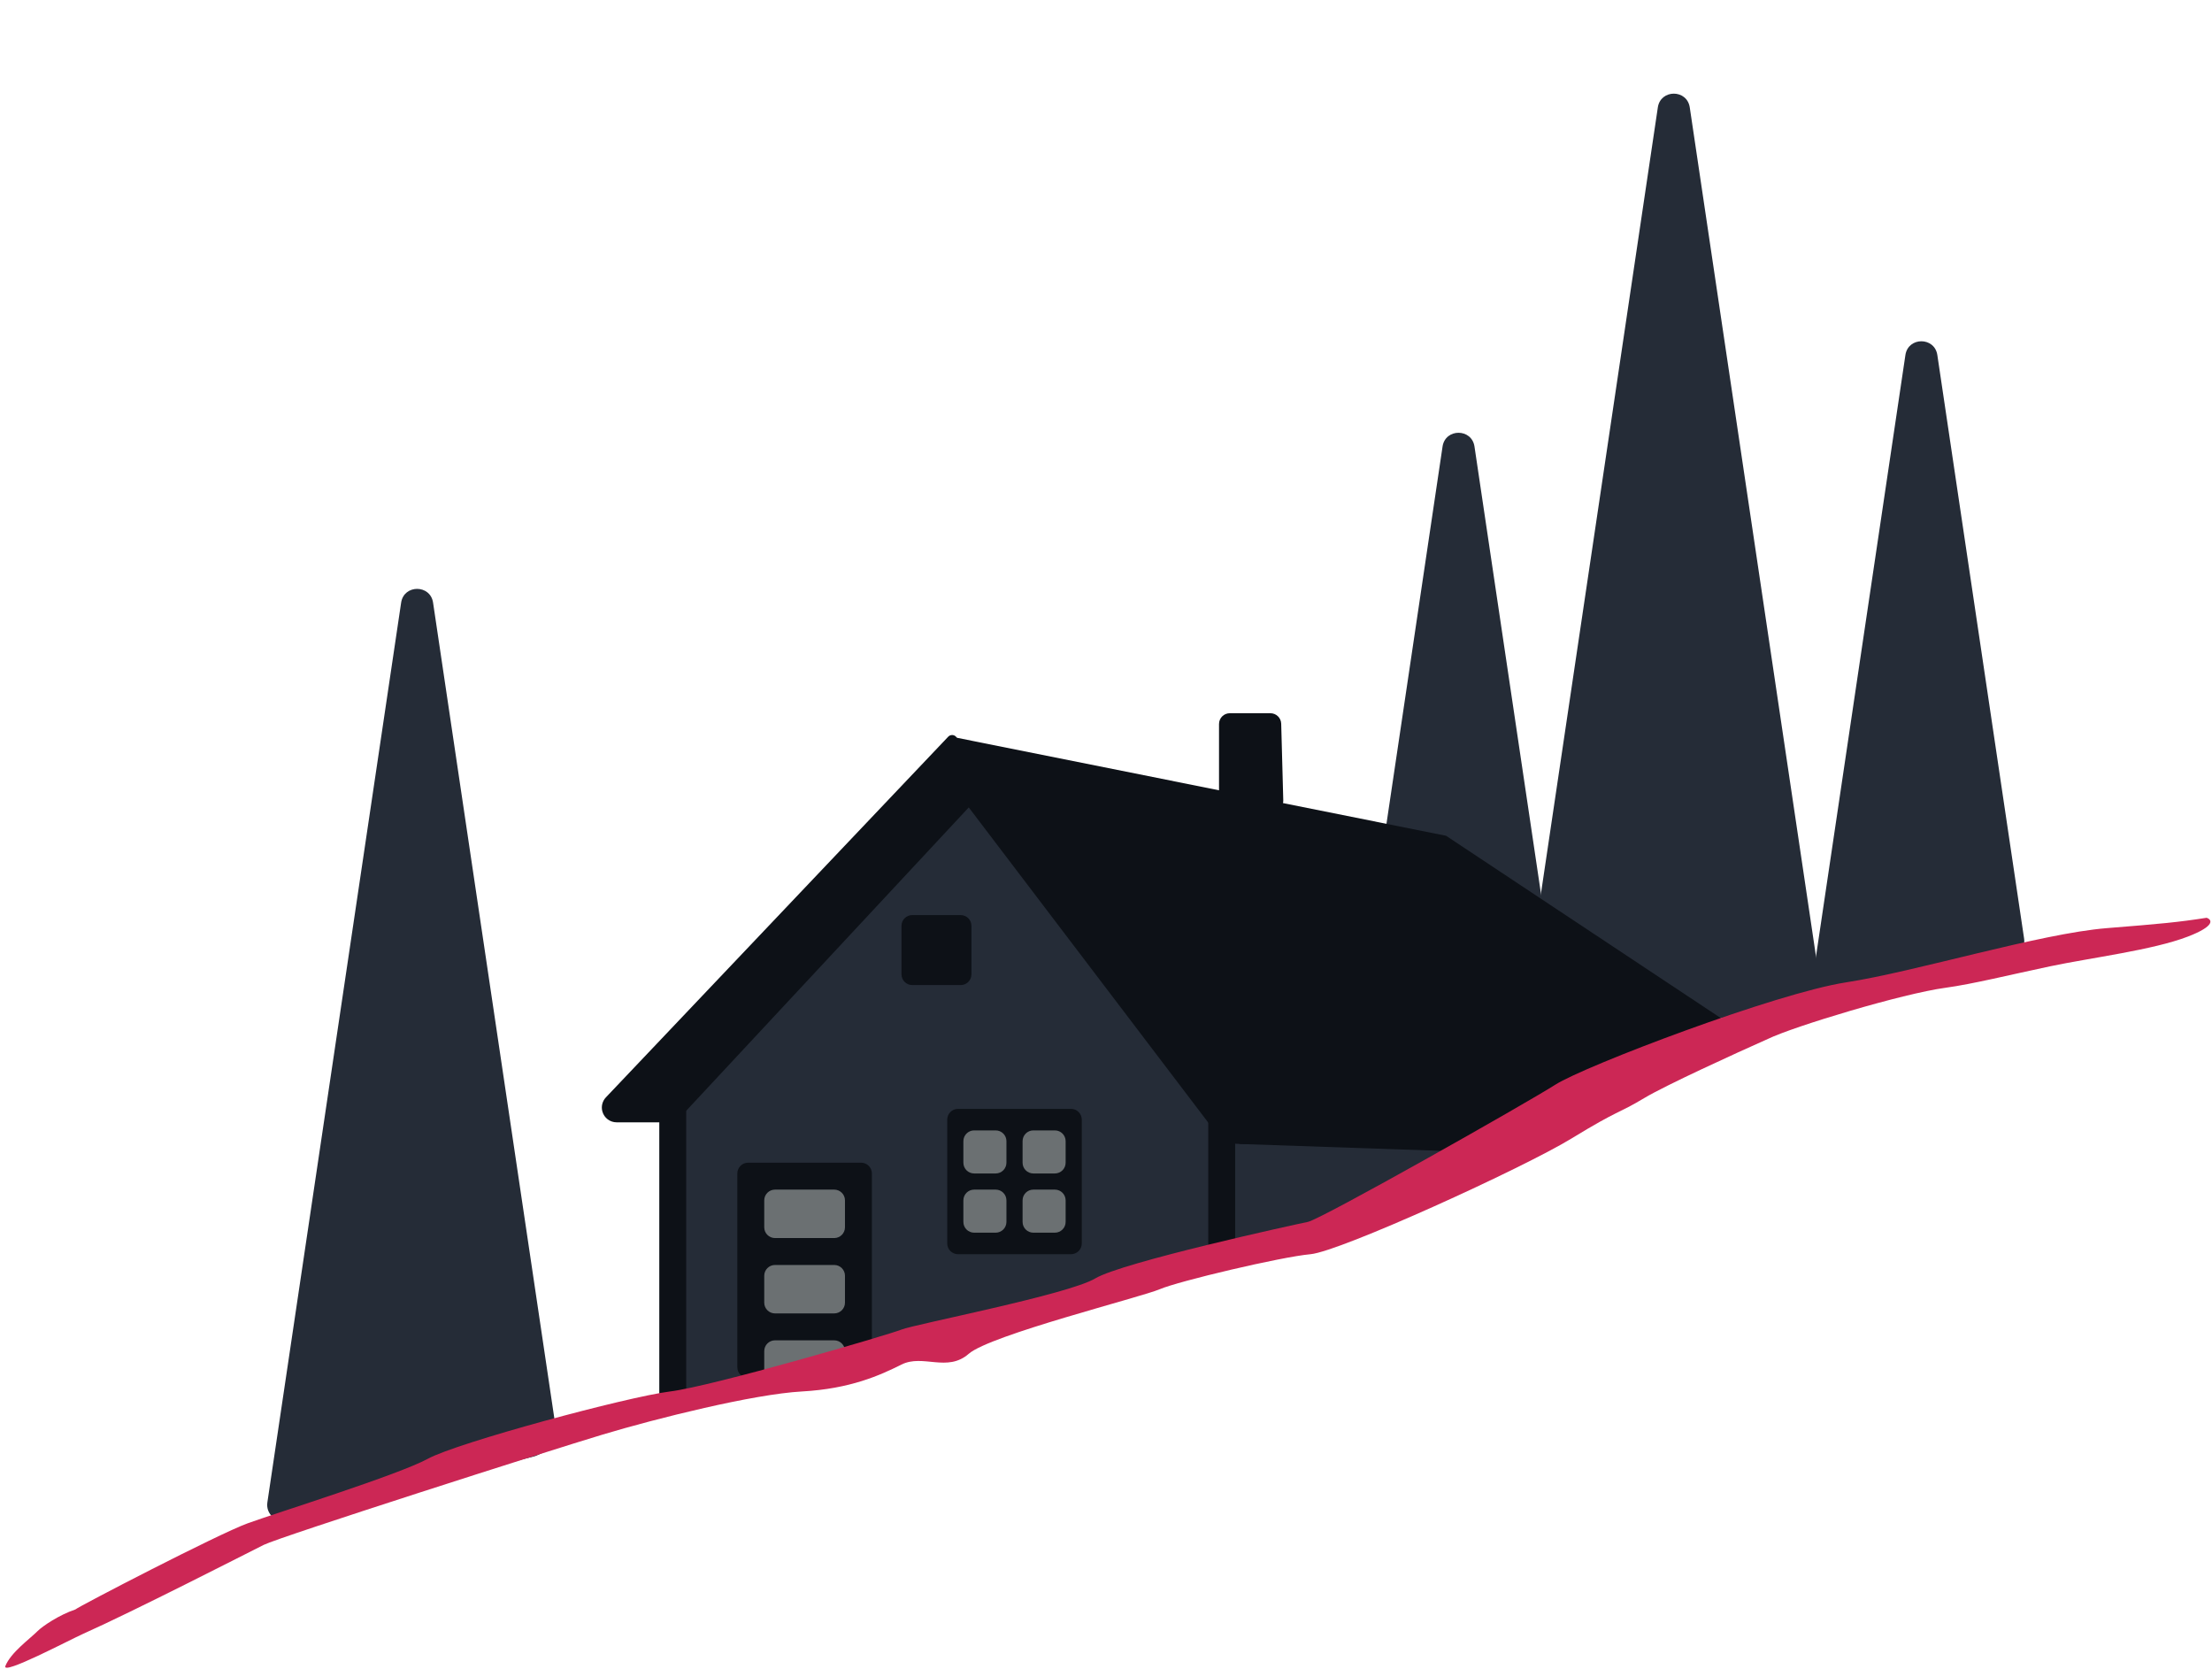
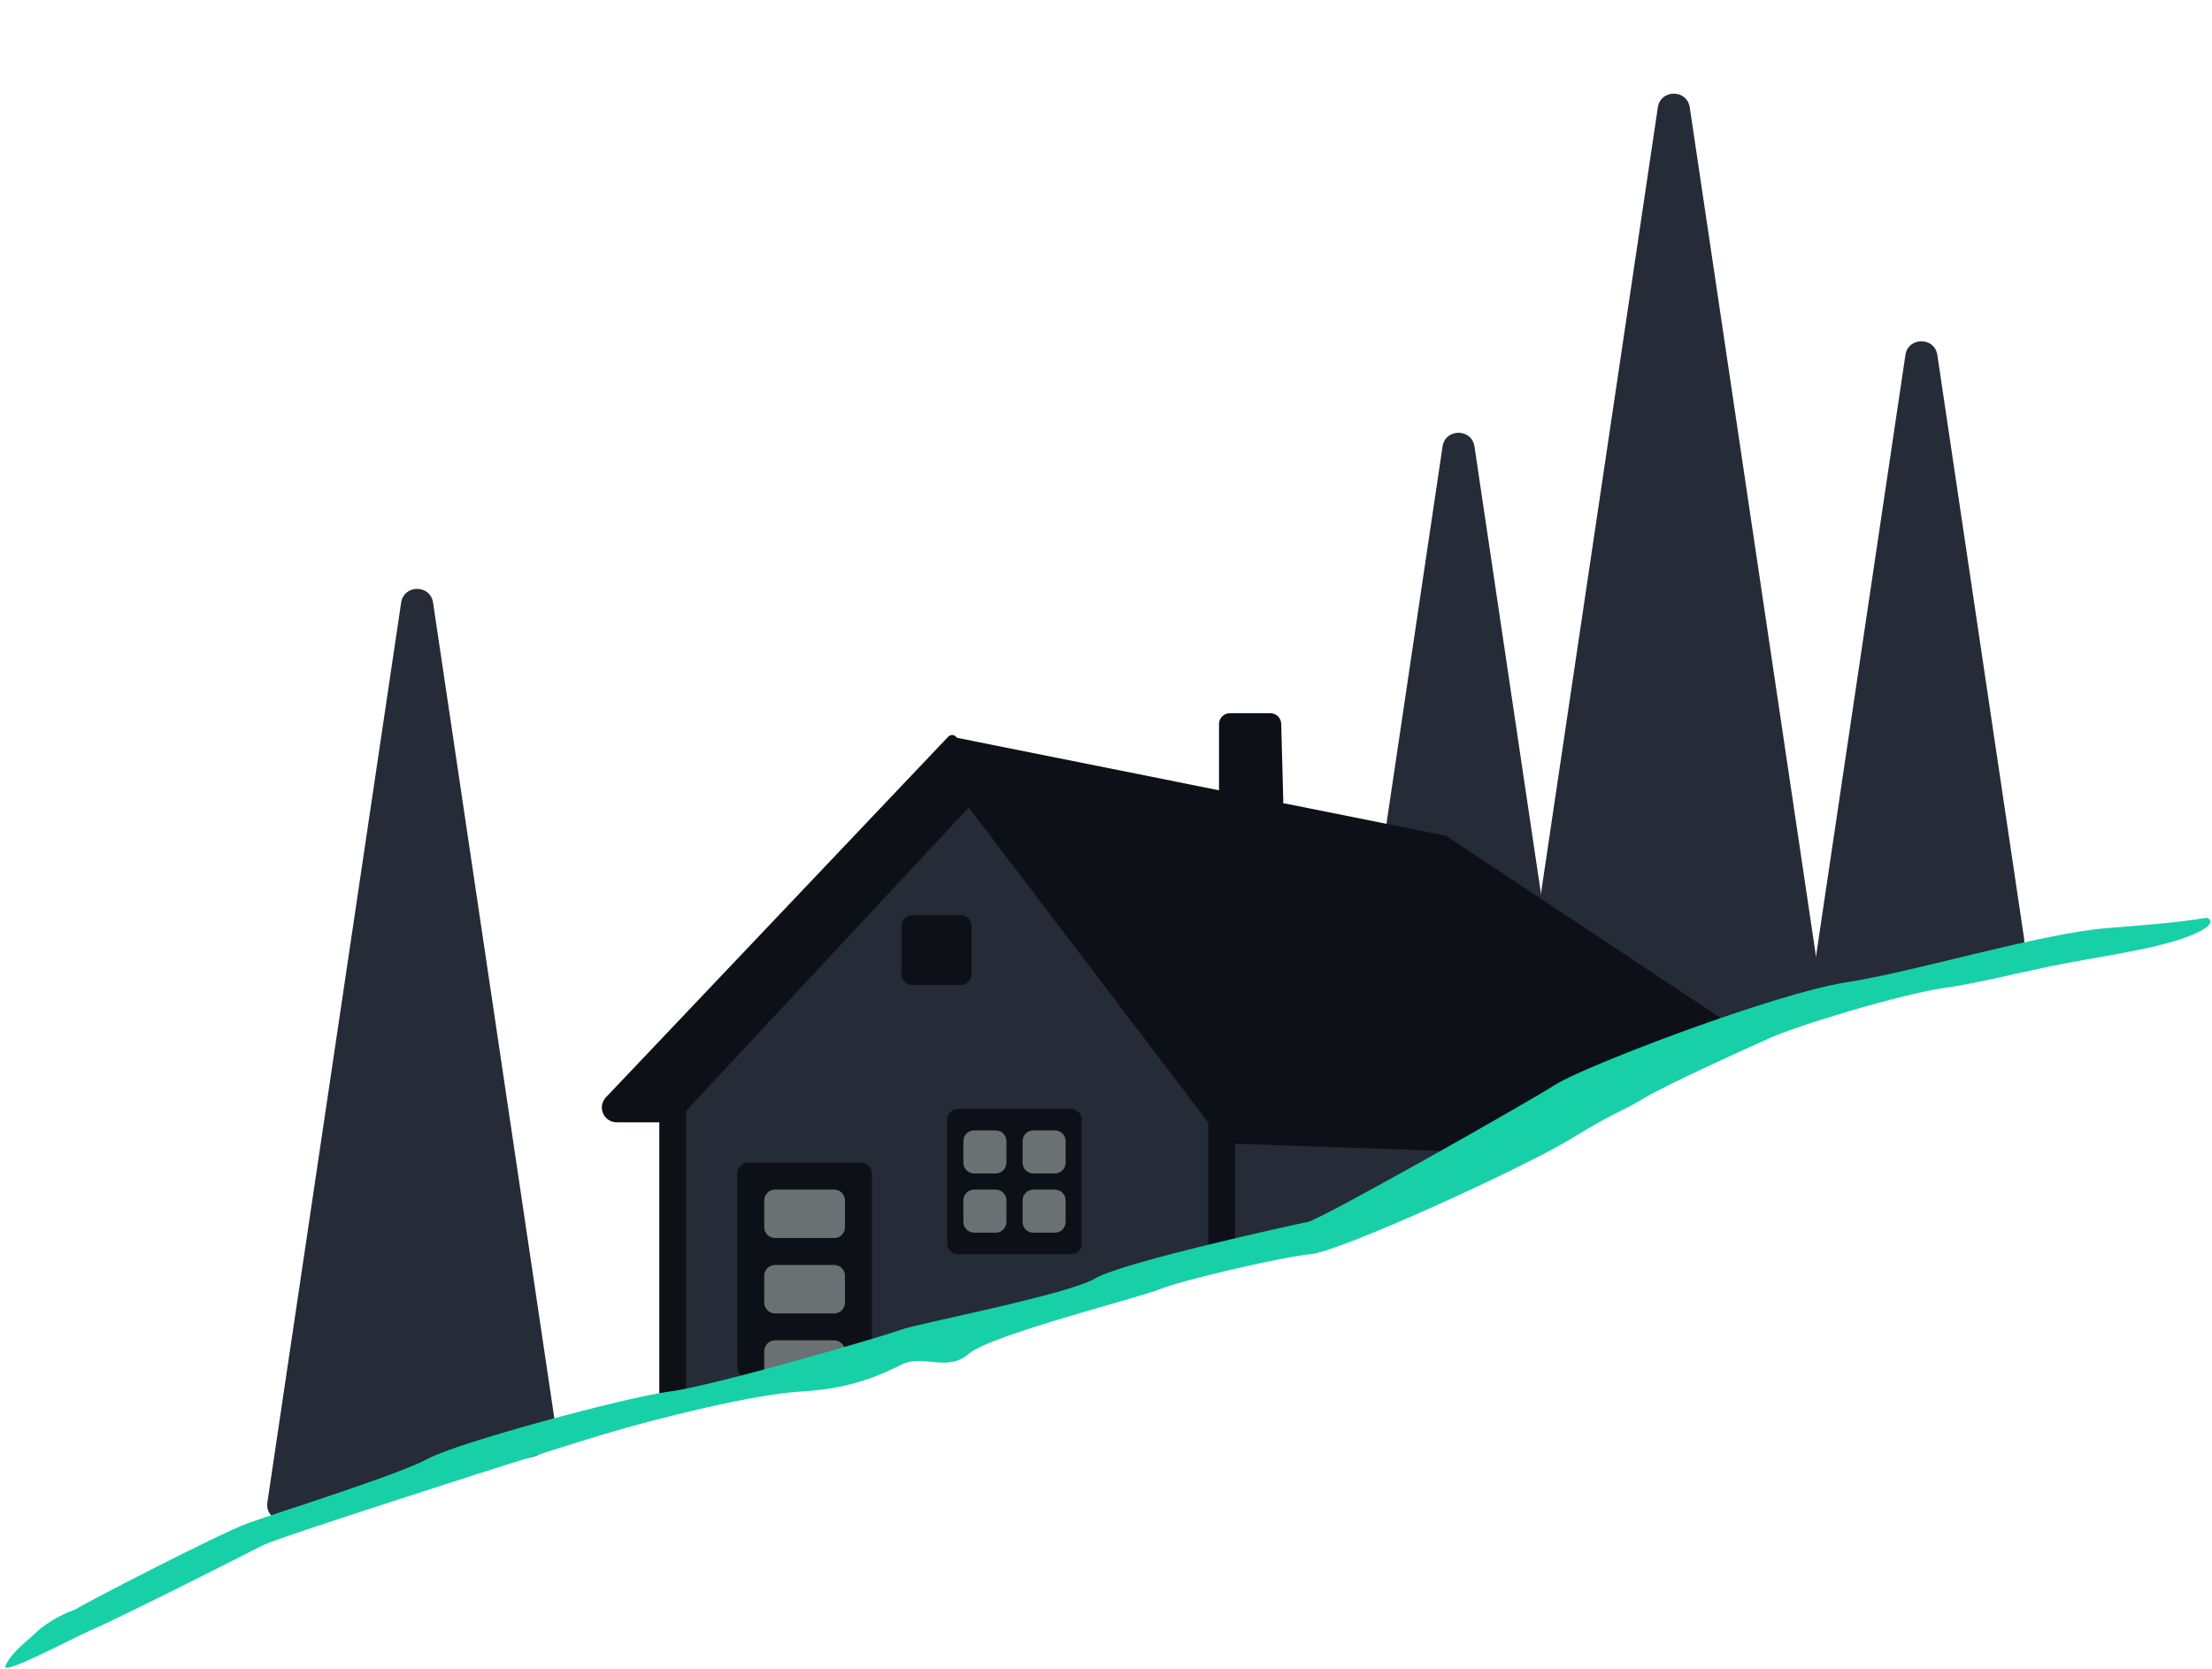
<svg xmlns="http://www.w3.org/2000/svg" width="411" height="310" viewBox="0 0 411 310" fill="none">
  <path d="M74.533 111.957C75.04 108.545 79.96 108.545 80.467 111.957L103.416 266.295C103.611 267.604 102.925 268.886 101.728 269.45L99.766 270.375C99.589 270.458 99.404 270.524 99.215 270.571L93.5 272L77 276L53.437 282.456C51.347 283.028 49.358 281.265 49.677 279.121L74.533 111.957Z" fill="#252C37" />
  <path d="M308.033 19.956C308.54 16.545 313.46 16.545 313.967 19.956L338.363 184.021C338.452 184.624 338.356 185.239 338.088 185.785L337.763 186.446C337.291 187.408 336.341 188.044 335.272 188.116L286.217 191.421C284.307 191.55 282.766 189.88 283.048 187.987L308.033 19.956Z" fill="#252C37" />
  <path d="M354.033 65.957C354.54 62.545 359.46 62.545 359.967 65.957L376.088 174.374C376.311 175.873 375.381 177.303 373.92 177.707L362 181L341.5 184.5L340.647 184.741C338.552 185.332 336.545 183.565 336.865 181.412L354.033 65.957Z" fill="#252C37" />
  <path d="M268.033 82.957C268.54 79.545 273.46 79.545 273.967 82.957L291.76 202.616C291.931 203.766 291.422 204.911 290.454 205.555L275.699 215.368C275.566 215.456 275.427 215.533 275.283 215.599L252.5 226L251.094 226.466C248.972 227.169 246.854 225.388 247.183 223.177L268.033 82.957Z" fill="#252C37" />
  <path d="M125.5 202.5V260L225 235V205L180 147.5L125.5 202.5Z" fill="#252C37" />
  <path d="M226.5 134.5V147.734C226.5 148.743 227.251 149.594 228.252 149.719L236.19 150.711C237.405 150.863 238.47 149.897 238.437 148.673L238.053 134.446C238.023 133.363 237.137 132.5 236.053 132.5H228.5C227.395 132.5 226.5 133.395 226.5 134.5Z" fill="#0D1117" />
  <path d="M225.5 207H291.5L269 221.5L225.5 236V207Z" fill="#252C37" />
  <rect x="224.5" y="208" width="5" height="25" fill="#0D1117" />
  <rect x="122.5" y="206" width="5" height="55" fill="#0D1117" />
  <path d="M268.683 155.263L177.5 137L230.317 212.519L273.666 214L321.5 190.308L268.683 155.263Z" fill="#0D1117" />
  <path d="M125.5 208.5H114.572C113.345 208.5 112.268 207.687 111.931 206.508C111.664 205.573 111.911 204.567 112.58 203.863L176.182 136.861C176.609 136.411 177.339 136.455 177.71 136.952L234 212.5H229.98C228.418 212.5 226.945 211.769 225.999 210.525L180 150L125.5 208.5Z" fill="#0D1117" />
  <rect x="167.5" y="170" width="13" height="13" rx="2" fill="#0D1117" />
  <rect x="137" y="216" width="25" height="40" rx="2" fill="#0D1117" />
  <rect x="176" y="206" width="25" height="27" rx="2" fill="#0D1117" />
  <rect x="142" y="221" width="15" height="9" rx="2" fill="#6B7072" />
  <rect x="179" y="210" width="8" height="8" rx="2" fill="#6B7072" />
  <rect x="190" y="210" width="8" height="8" rx="2" fill="#6B7072" />
  <rect x="190" y="221" width="8" height="8" rx="2" fill="#6B7072" />
  <rect x="179" y="221" width="8" height="8" rx="2" fill="#6B7072" />
  <rect x="142" y="235" width="15" height="9" rx="2" fill="#6B7072" />
  <rect x="142" y="249" width="15" height="8" rx="2" fill="#6B7072" />
-   <path d="M46 283C40.5 285 14.5 298.5 14 299C11 300 7.894 302.106 7 303C5.5 304.5 2 307 1 309.5C0.257 311.357 13 304.611 15.5 303.5C24.5 299.5 46 288.5 49 287C52 285.5 102 269.5 112 266.5C122 263.5 140 259 149 258.5C158 258 163.5 255.5 167.5 253.5C171.5 251.5 176 255 180 251.5C184 248 212 241 215.5 239.5C219 238 238 233.5 243.5 233C249 232.5 283 217 292 211.5C301 206 300.5 207 305.5 204C309.5 201.6 322.5 195.667 328.5 193C333.333 190.667 353.5 184.581 361.5 183.5C366.5 182.824 373.5 181.079 381 179.5C388.5 177.921 400 176.5 406.5 174C411.7 172 411 170.833 410 170.5C404.667 171.333 401.5 171.621 391.5 172.421C379 173.421 356 180.5 343 182.5C330 184.5 294.5 198 289 201.5C283.5 205 245.5 226.5 243 227C240.5 227.5 208.5 234.5 203.5 237.5C198.5 240.5 170 246 167.5 247C165 248 132.5 257.5 124.5 258.5C116.5 259.5 85 268 79.5 271C74 274 51.5 281 46 283Z" fill="#CC2755" />
+   <path d="M46 283C40.5 285 14.5 298.5 14 299C11 300 7.894 302.106 7 303C5.5 304.5 2 307 1 309.5C0.257 311.357 13 304.611 15.5 303.5C24.5 299.5 46 288.5 49 287C52 285.5 102 269.5 112 266.5C122 263.5 140 259 149 258.5C158 258 163.5 255.5 167.5 253.5C171.5 251.5 176 255 180 251.5C184 248 212 241 215.5 239.5C219 238 238 233.5 243.5 233C249 232.5 283 217 292 211.5C301 206 300.5 207 305.5 204C309.5 201.6 322.5 195.667 328.5 193C333.333 190.667 353.5 184.581 361.5 183.5C366.5 182.824 373.5 181.079 381 179.5C388.5 177.921 400 176.5 406.5 174C411.7 172 411 170.833 410 170.5C404.667 171.333 401.5 171.621 391.5 172.421C379 173.421 356 180.5 343 182.5C330 184.5 294.5 198 289 201.5C283.5 205 245.5 226.5 243 227C240.5 227.5 208.5 234.5 203.5 237.5C198.5 240.5 170 246 167.5 247C165 248 132.5 257.5 124.5 258.5C116.5 259.5 85 268 79.5 271C74 274 51.5 281 46 283Z" fill="#17D0A8" />
</svg>
